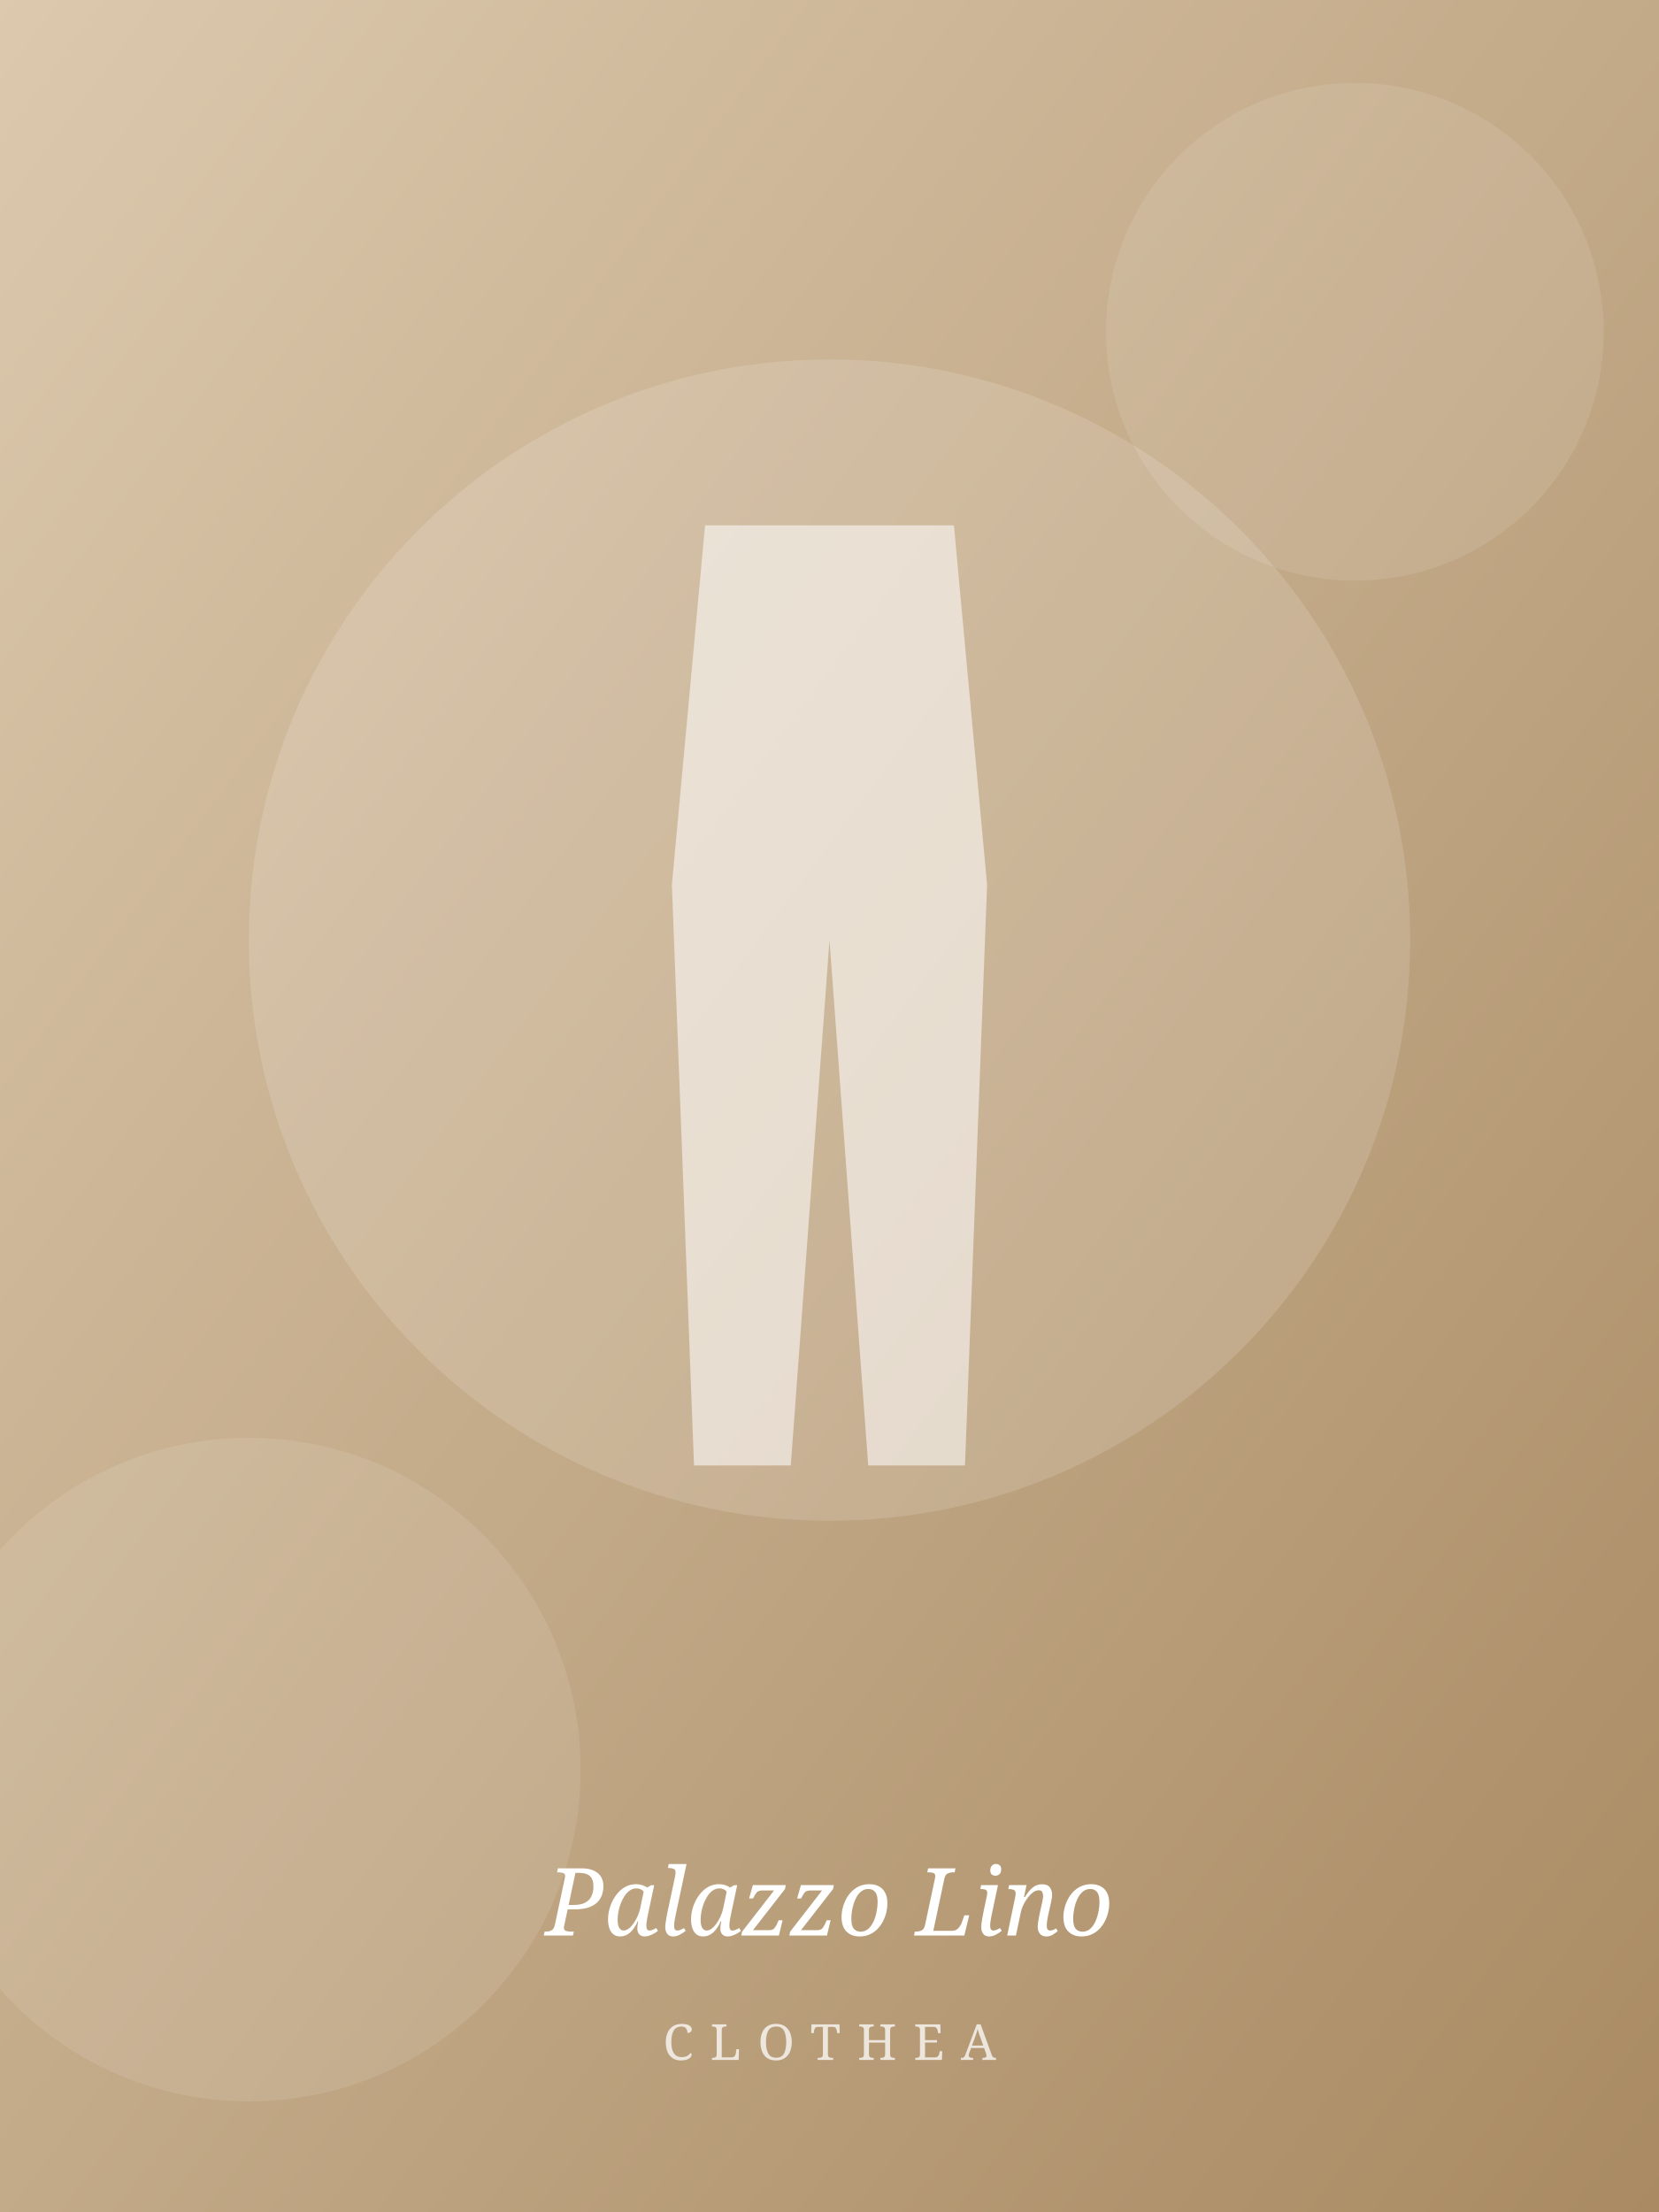
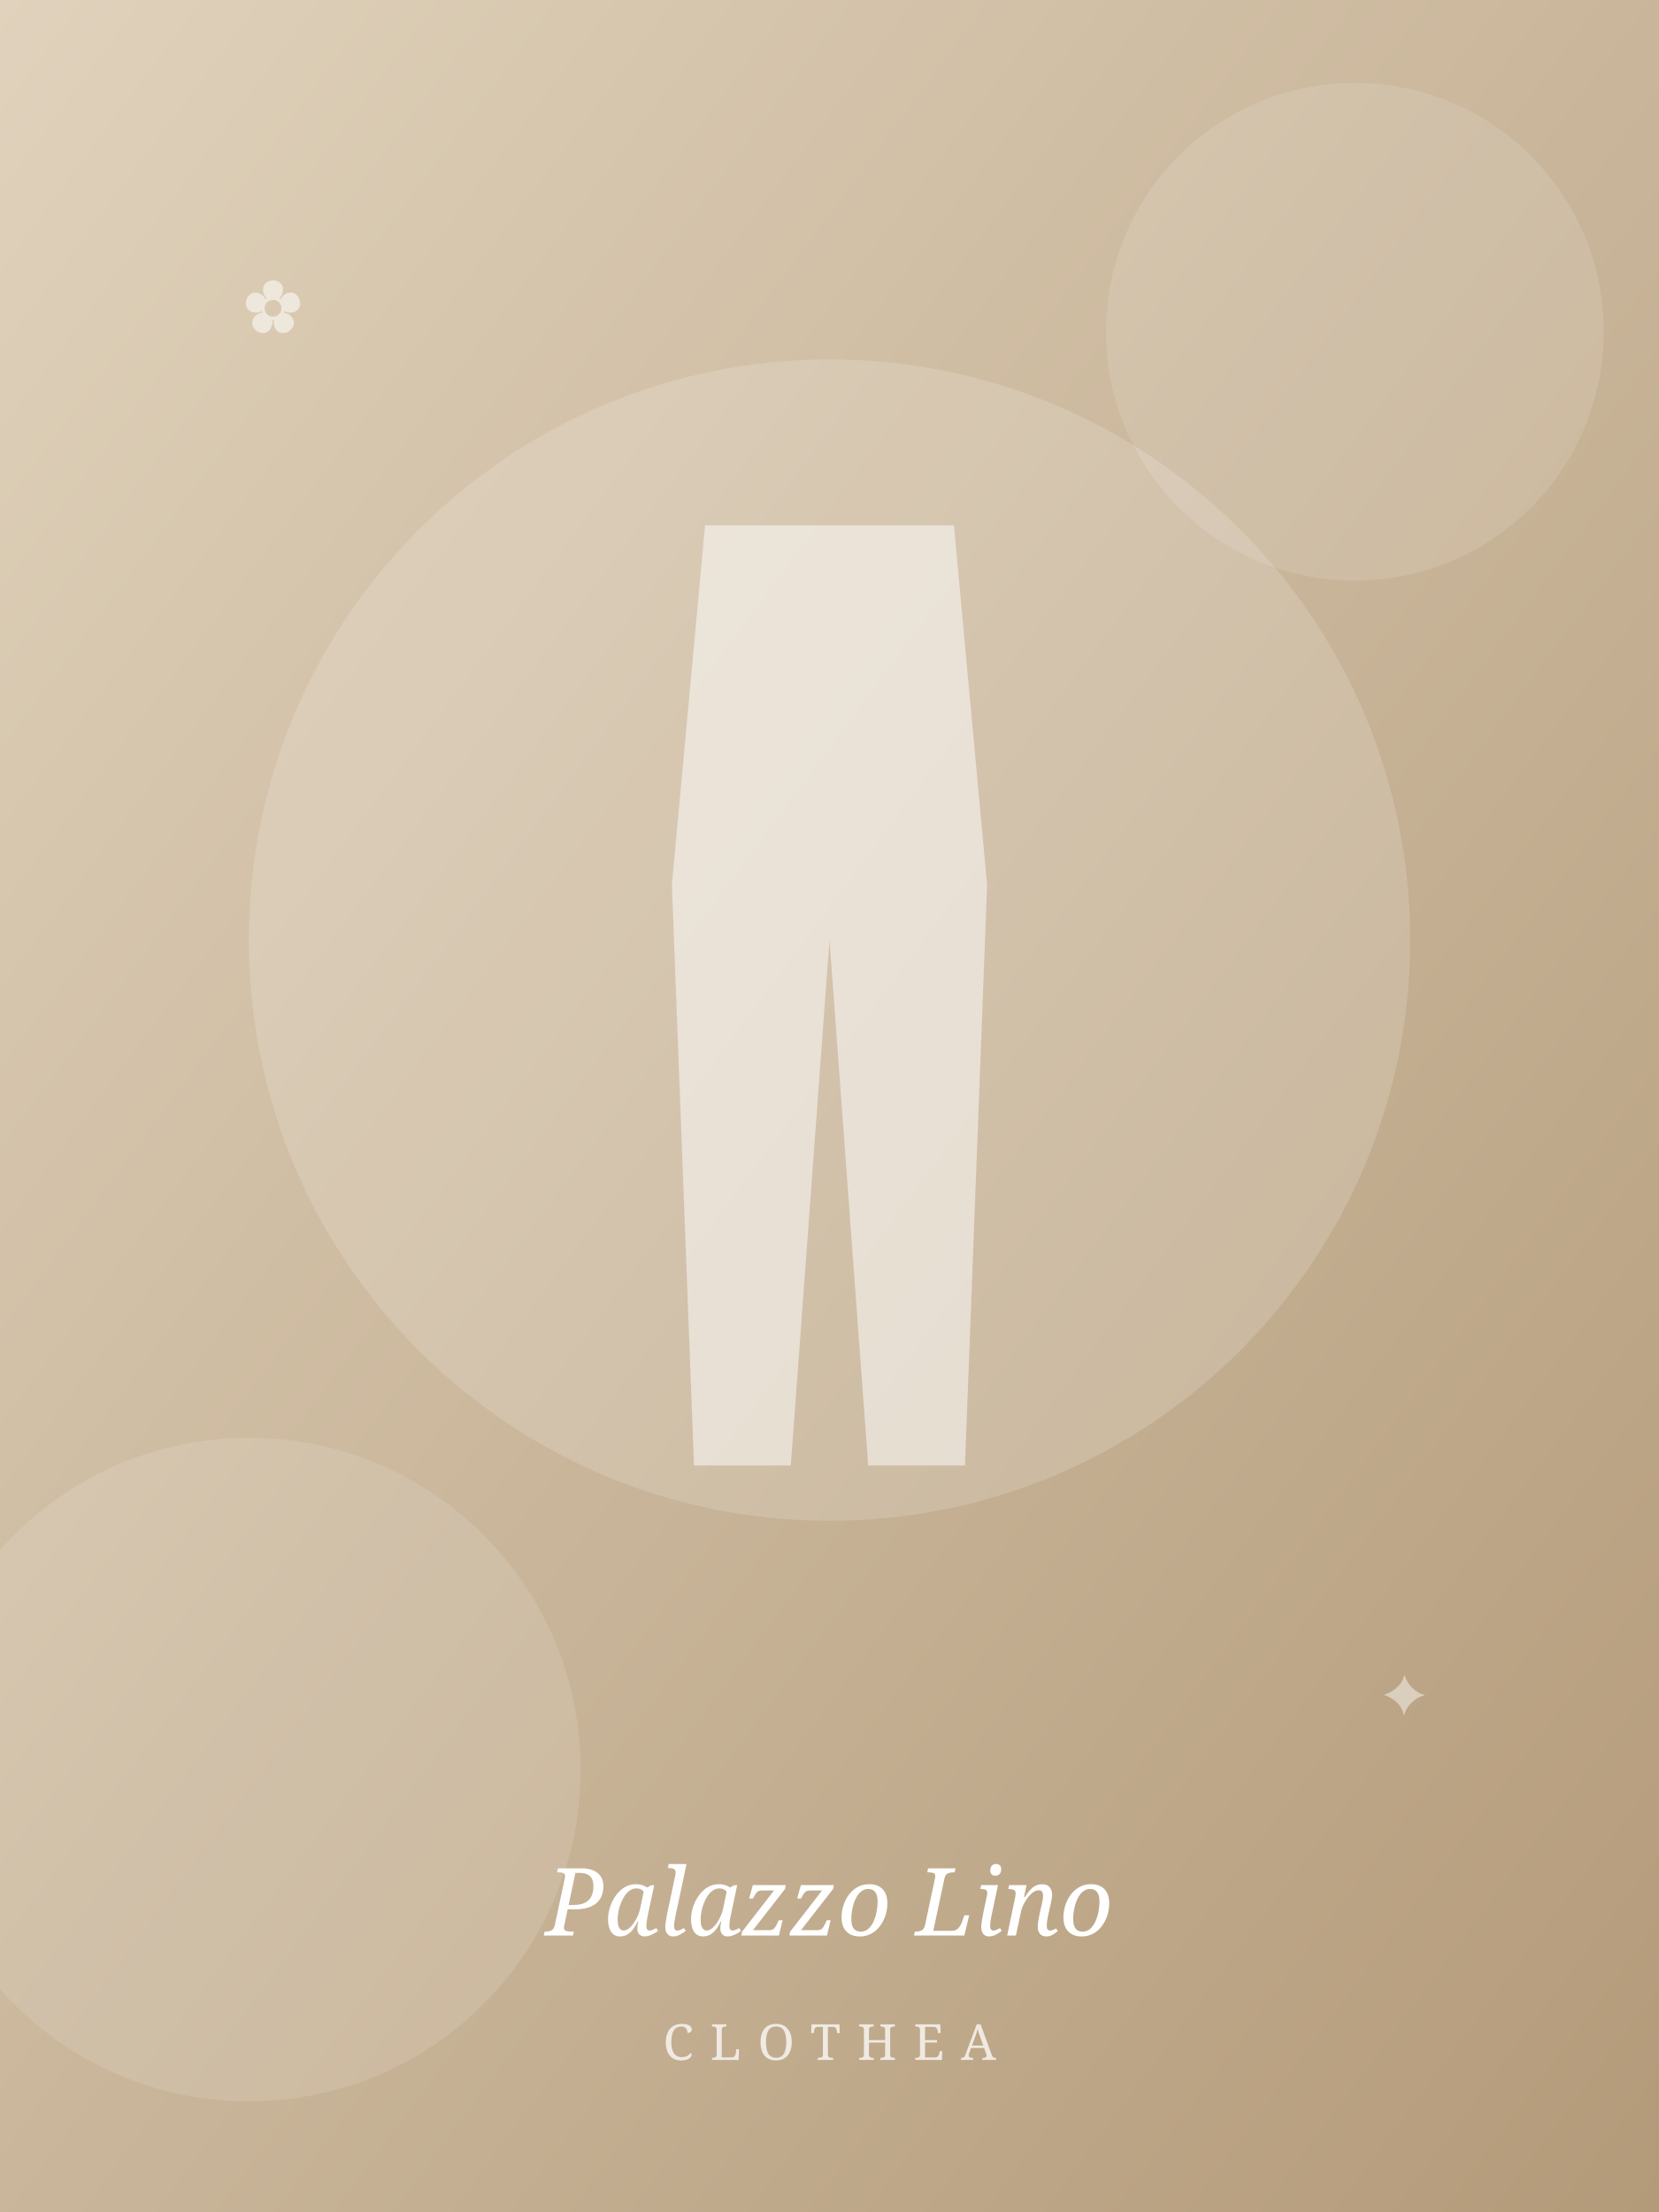
<svg xmlns="http://www.w3.org/2000/svg" width="600" height="800" viewBox="0 0 600 800">
  <defs>
    <linearGradient id="bg" x1="0" y1="0" x2="1" y2="1">
-       <stop offset="0" stop-color="#dcc9ae" />
-       <stop offset="1" stop-color="#a98a62" />
+       <stop offset="0" stop-color="#e0d2bc" />
+       <stop offset="1" stop-color="#b39a79" />
    </linearGradient>
  </defs>
  <rect width="600" height="800" fill="url(#bg)" />
-   <circle cx="300" cy="340" r="210" fill="rgba(255,255,255,0.14)" />
-   <circle cx="490" cy="120" r="90" fill="rgba(255,255,255,0.10)" />
-   <circle cx="90" cy="640" r="120" fill="rgba(255,255,255,0.10)" />
-   <path d="M255 190 l90 0 12 130 -8 210 -35 0 -14 -190 -14 190 -35 0 -8 -210 z" fill="rgba(255,255,255,0.55)" />
+   <circle cx="300" cy="340" r="210" fill="rgba(255,255,255,0.16)" />
+   <circle cx="490" cy="120" r="90" fill="rgba(255,255,255,0.12)" />
+   <circle cx="90" cy="640" r="120" fill="rgba(255,255,255,0.12)" />
+   <text x="88" y="120" font-family="Georgia, serif" font-size="26" fill="rgba(255,255,255,0.55)">✿</text>
+   <text x="500" y="620" font-family="Georgia, serif" font-size="20" fill="rgba(255,255,255,0.45)">✦</text>
+   <path d="M255 190 l90 0 12 130 -8 210 -35 0 -14 -190 -14 190 -35 0 -8 -210 z" fill="rgba(255,255,255,0.5)" />
  <text x="300" y="700" font-family="Georgia, serif" font-size="34" font-style="italic" text-anchor="middle" fill="#ffffff">Palazzo Lino</text>
  <text x="300" y="745" font-family="Georgia, serif" font-size="18" letter-spacing="6" text-anchor="middle" fill="#ffffff" opacity="0.75">CLOTHEA</text>
</svg>
